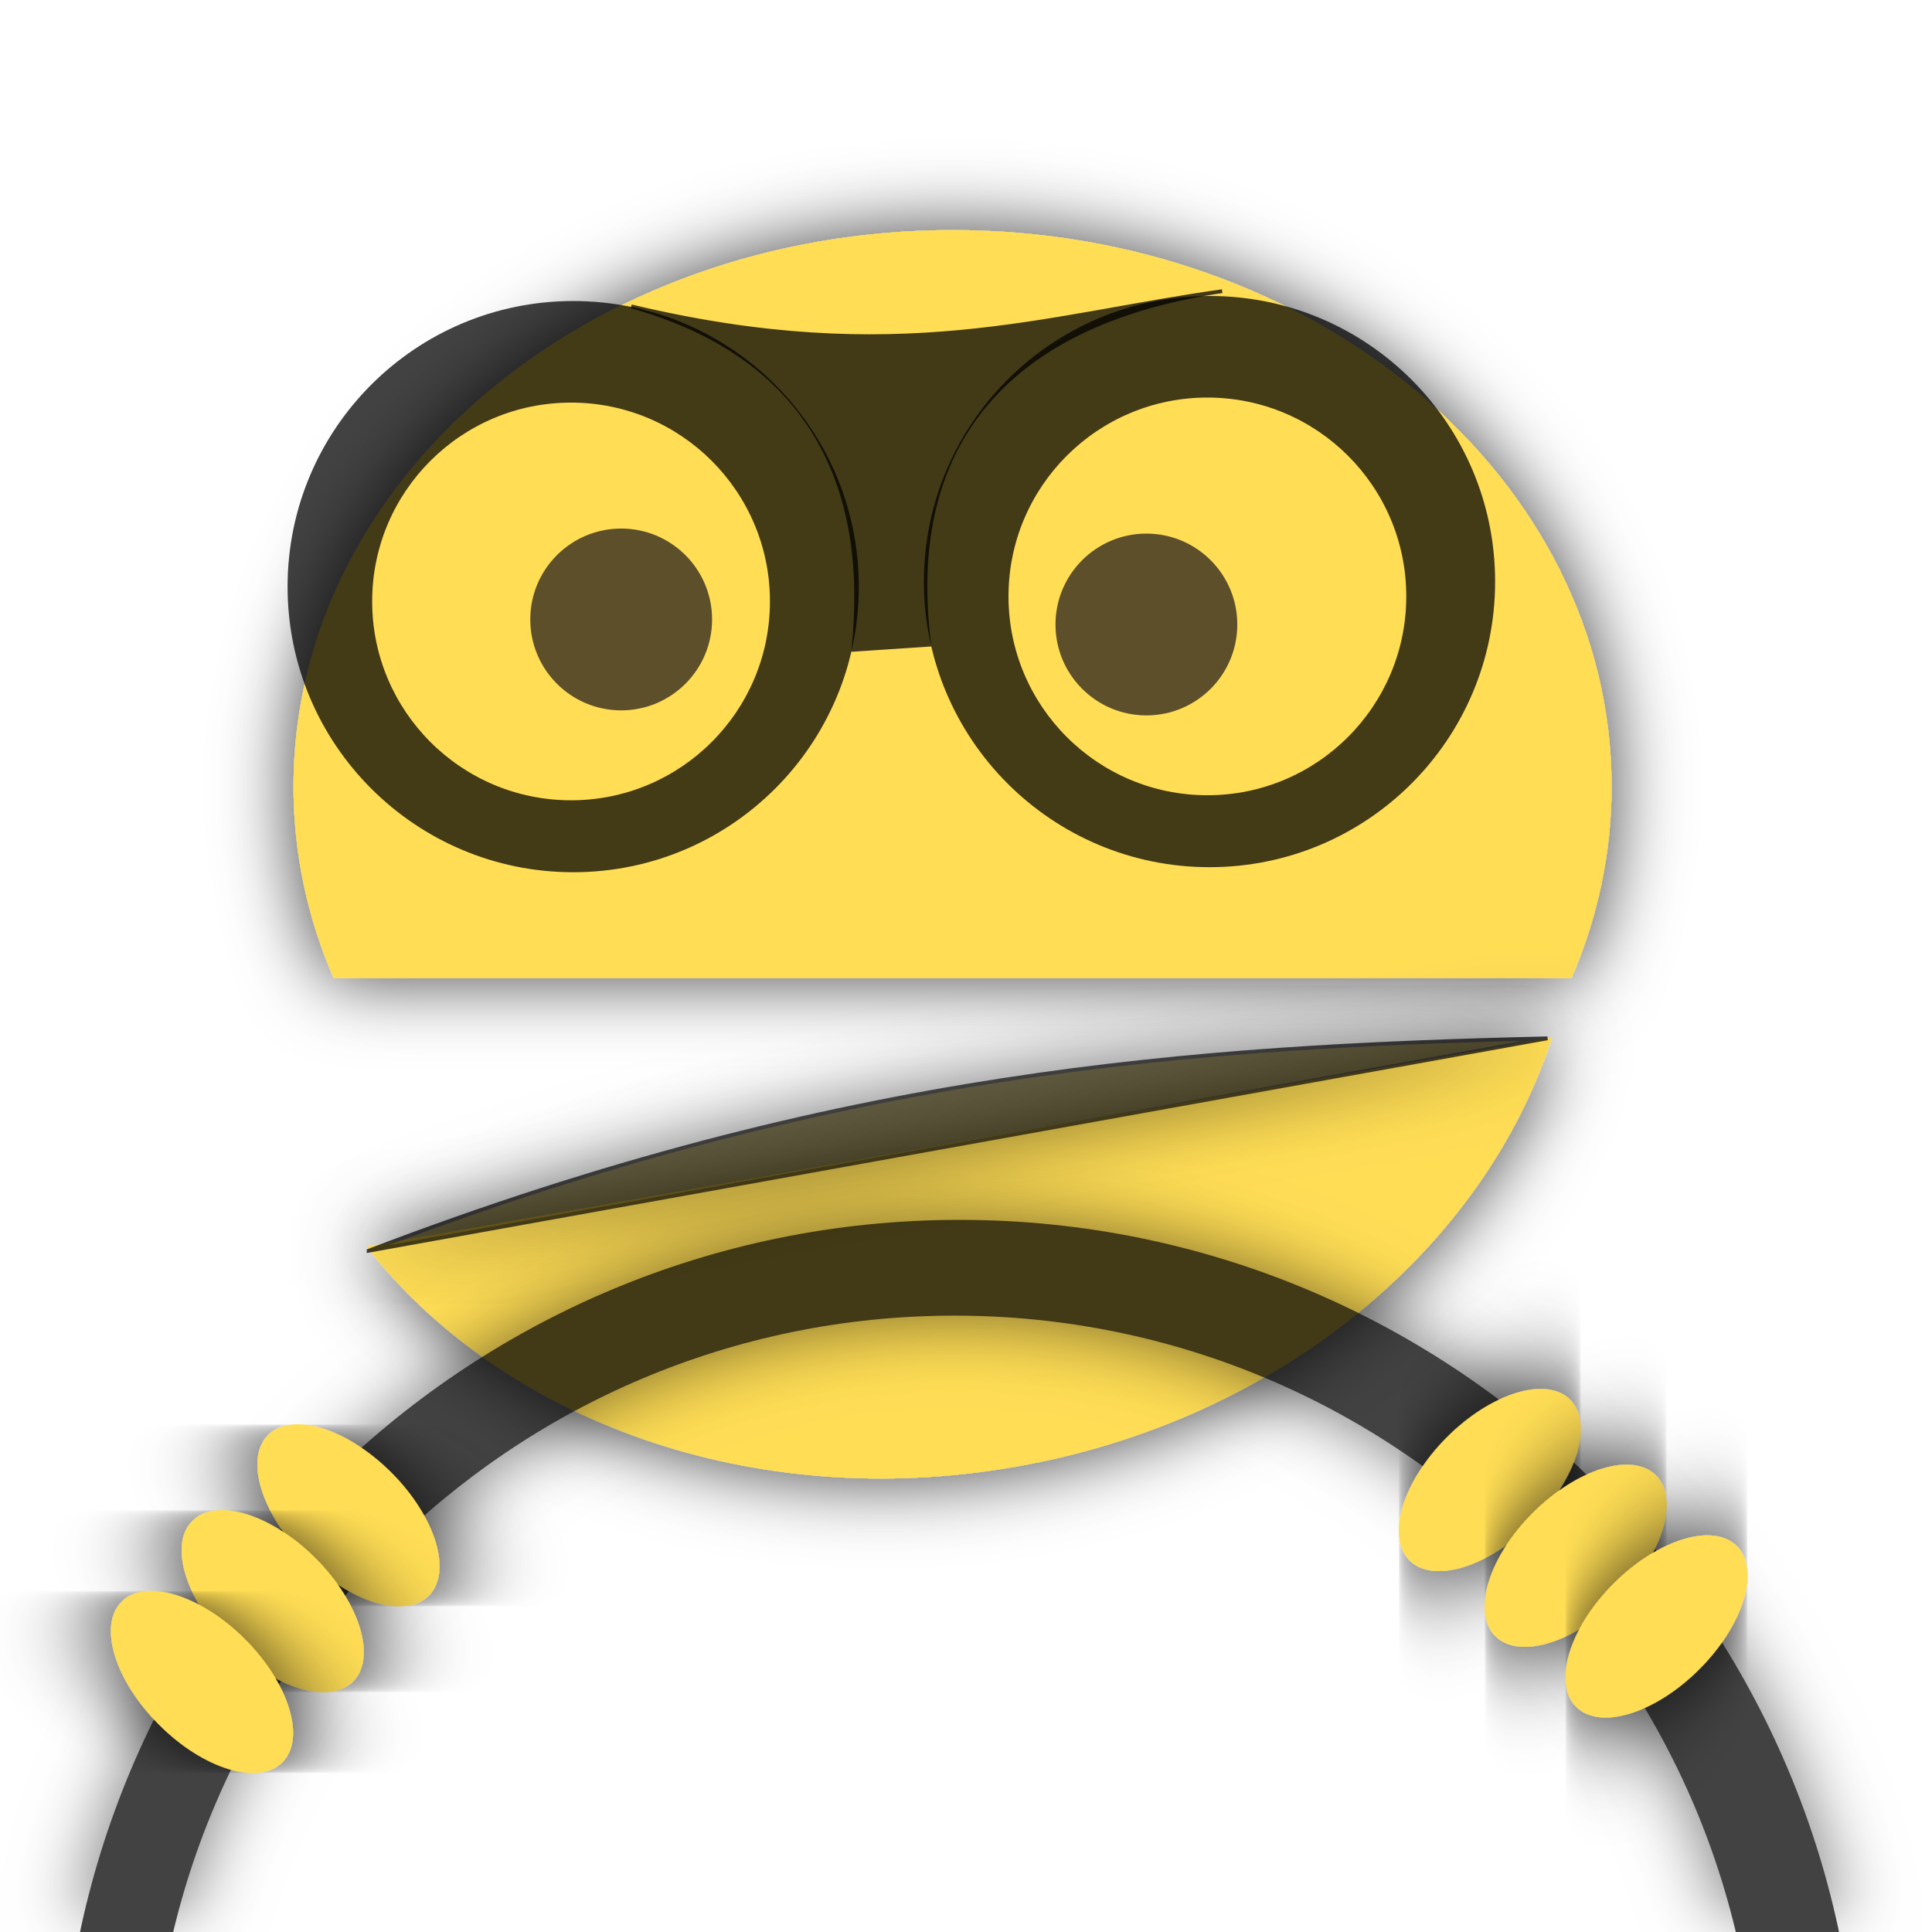
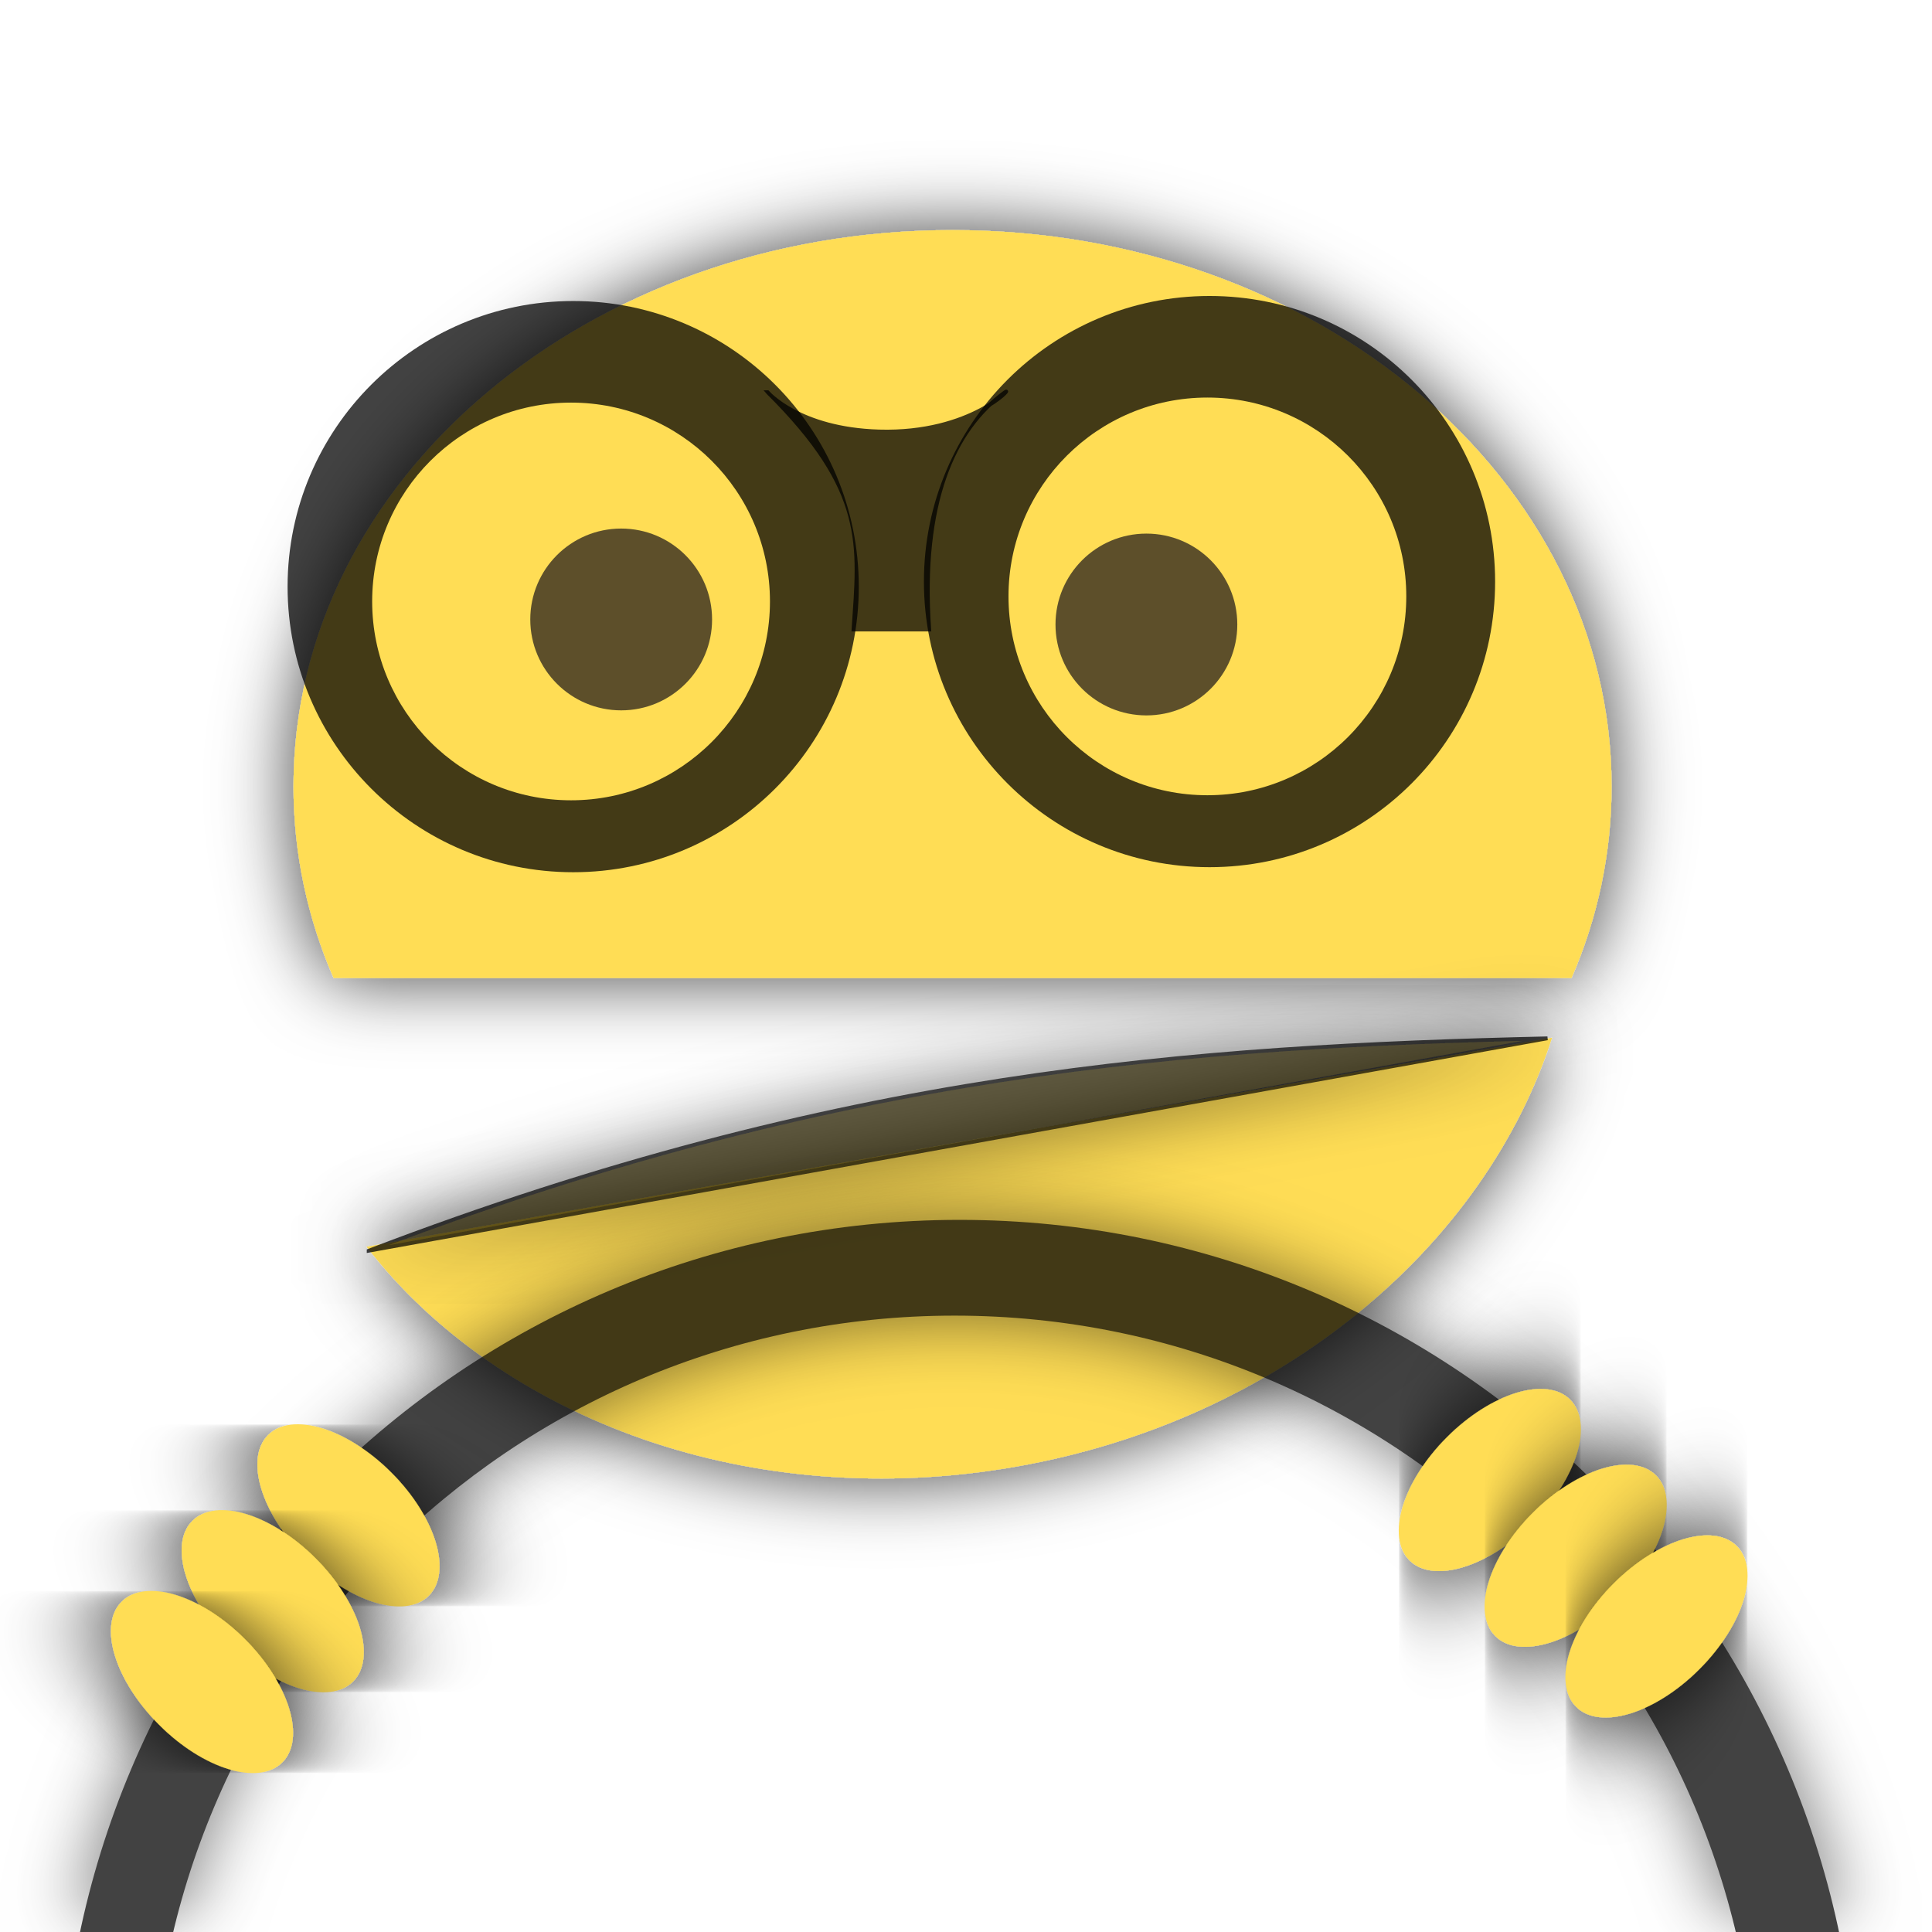
<svg xmlns="http://www.w3.org/2000/svg" xmlns:ns1="http://www.openswatchbook.org/uri/2009/osb" version="1.1" x="0px" y="0px" width="512" height="512" viewBox="0 0 512 512" enable-background="new 0 0 666.24 275.907" xml:space="preserve" id="svg2">
  <defs id="defs30">
    <linearGradient id="linearGradient5337" ns1:paint="solid">
      <stop style="stop-color:#87aade;stop-opacity:1;" offset="0" id="stop5339" />
    </linearGradient>
    <filter id="filter4057" width="1.5" height="1.5" x="-.25" y="-.25">
      <feGaussianBlur id="feGaussianBlur4059" in="SourceAlpha" stdDeviation="20" result="blur" />
      <feColorMatrix id="feColorMatrix4061" result="bluralpha" type="matrix" values="1 0 0 0 0 0 1 0 0 0 0 0 1 0 0 0 0 0 0.75 0 " />
      <feOffset id="feOffset4063" in="bluralpha" dx="0" dy="0" result="offsetBlur" />
      <feMerge id="feMerge4065">
        <feMergeNode id="feMergeNode4067" in="offsetBlur" />
        <feMergeNode id="feMergeNode4069" in="SourceGraphic" />
      </feMerge>
    </filter>
    <filter id="filter4071" width="1.5" height="1.5" x="-.25" y="-.25">
      <feGaussianBlur id="feGaussianBlur4073" in="SourceAlpha" stdDeviation="20" result="blur" />
      <feColorMatrix id="feColorMatrix4075" result="bluralpha" type="matrix" values="1 0 0 0 0 0 1 0 0 0 0 0 1 0 0 0 0 0 0.75 0 " />
      <feOffset id="feOffset4077" in="bluralpha" dx="0" dy="0" result="offsetBlur" />
      <feMerge id="feMerge4079">
        <feMergeNode id="feMergeNode4081" in="offsetBlur" />
        <feMergeNode id="feMergeNode4083" in="SourceGraphic" />
      </feMerge>
    </filter>
    <filter id="filter4085" width="1.5" height="1.5" x="-.25" y="-.25">
      <feGaussianBlur id="feGaussianBlur4087" in="SourceAlpha" stdDeviation="20" result="blur" />
      <feColorMatrix id="feColorMatrix4089" result="bluralpha" type="matrix" values="1 0 0 0 0 0 1 0 0 0 0 0 1 0 0 0 0 0 0.75 0 " />
      <feOffset id="feOffset4091" in="bluralpha" dx="0" dy="0" result="offsetBlur" />
      <feMerge id="feMerge4093">
        <feMergeNode id="feMergeNode4095" in="offsetBlur" />
        <feMergeNode id="feMergeNode4097" in="SourceGraphic" />
      </feMerge>
    </filter>
    <filter id="filter4099" width="1.5" height="1.5" x="-.25" y="-.25">
      <feGaussianBlur id="feGaussianBlur4101" in="SourceAlpha" stdDeviation="20" result="blur" />
      <feColorMatrix id="feColorMatrix4103" result="bluralpha" type="matrix" values="1 0 0 0 0 0 1 0 0 0 0 0 1 0 0 0 0 0 0.75 0 " />
      <feOffset id="feOffset4105" in="bluralpha" dx="0" dy="0" result="offsetBlur" />
      <feMerge id="feMerge4107">
        <feMergeNode id="feMergeNode4109" in="offsetBlur" />
        <feMergeNode id="feMergeNode4111" in="SourceGraphic" />
      </feMerge>
    </filter>
    <filter id="filter4231" width="1.5" height="1.5" x="-.25" y="-.25">
      <feGaussianBlur id="feGaussianBlur4233" in="SourceAlpha" stdDeviation="10" result="blur" />
      <feColorMatrix id="feColorMatrix4235" result="bluralpha" type="matrix" values="1 0 0 0 0 0 1 0 0 0 0 0 1 0 0 0 0 0 0.75 0 " />
      <feOffset id="feOffset4237" in="bluralpha" dx="0" dy="0" result="offsetBlur" />
      <feMerge id="feMerge4239">
        <feMergeNode id="feMergeNode4241" in="offsetBlur" />
        <feMergeNode id="feMergeNode4243" in="SourceGraphic" />
      </feMerge>
    </filter>
    <filter id="filter4245" width="1.5" height="1.5" x="-.25" y="-.25">
      <feGaussianBlur id="feGaussianBlur4247" in="SourceAlpha" stdDeviation="10" result="blur" />
      <feColorMatrix id="feColorMatrix4249" result="bluralpha" type="matrix" values="1 0 0 0 0 0 1 0 0 0 0 0 1 0 0 0 0 0 0.75 0 " />
      <feOffset id="feOffset4251" in="bluralpha" dx="0" dy="0" result="offsetBlur" />
      <feMerge id="feMerge4253">
        <feMergeNode id="feMergeNode4255" in="offsetBlur" />
        <feMergeNode id="feMergeNode4257" in="SourceGraphic" />
      </feMerge>
    </filter>
    <filter id="filter4259" width="1.5" height="1.5" x="-.25" y="-.25">
      <feGaussianBlur id="feGaussianBlur4261" in="SourceAlpha" stdDeviation="10" result="blur" />
      <feColorMatrix id="feColorMatrix4263" result="bluralpha" type="matrix" values="1 0 0 0 0 0 1 0 0 0 0 0 1 0 0 0 0 0 0.75 0 " />
      <feOffset id="feOffset4265" in="bluralpha" dx="0" dy="0" result="offsetBlur" />
      <feMerge id="feMerge4267">
        <feMergeNode id="feMergeNode4269" in="offsetBlur" />
        <feMergeNode id="feMergeNode4271" in="SourceGraphic" />
      </feMerge>
    </filter>
    <filter id="filter4273" width="1.5" height="1.5" x="-.25" y="-.25">
      <feGaussianBlur id="feGaussianBlur4275" in="SourceAlpha" stdDeviation="10" result="blur" />
      <feColorMatrix id="feColorMatrix4277" result="bluralpha" type="matrix" values="1 0 0 0 0 0 1 0 0 0 0 0 1 0 0 0 0 0 0.75 0 " />
      <feOffset id="feOffset4279" in="bluralpha" dx="0" dy="0" result="offsetBlur" />
      <feMerge id="feMerge4281">
        <feMergeNode id="feMergeNode4283" in="offsetBlur" />
        <feMergeNode id="feMergeNode4285" in="SourceGraphic" />
      </feMerge>
    </filter>
    <filter id="filter4036" width="1.5" height="1.5" x="-.25" y="-.25">
      <feGaussianBlur id="feGaussianBlur4038" in="SourceAlpha" stdDeviation="10" result="blur" />
      <feColorMatrix id="feColorMatrix4040" result="bluralpha" type="matrix" values="1 0 0 0 0 0 1 0 0 0 0 0 1 0 0 0 0 0 0.75 0 " />
      <feOffset id="feOffset4042" in="bluralpha" dx="0" dy="0" result="offsetBlur" />
      <feMerge id="feMerge4044">
        <feMergeNode id="feMergeNode4046" in="offsetBlur" />
        <feMergeNode id="feMergeNode4048" in="SourceGraphic" />
      </feMerge>
    </filter>
    <filter id="filter4052" width="1.5" height="1.5" x="-.25" y="-.25">
      <feGaussianBlur id="feGaussianBlur4054" in="SourceAlpha" stdDeviation="10" result="blur" />
      <feColorMatrix id="feColorMatrix4056" result="bluralpha" type="matrix" values="1 0 0 0 0 0 1 0 0 0 0 0 1 0 0 0 0 0 0.75 0 " />
      <feOffset id="feOffset4058" in="bluralpha" dx="0" dy="0" result="offsetBlur" />
      <feMerge id="feMerge4060">
        <feMergeNode id="feMergeNode4062" in="offsetBlur" />
        <feMergeNode id="feMergeNode4064" in="SourceGraphic" />
      </feMerge>
    </filter>
  </defs>
  <g id="g4226" style="filter:url(#filter4259)" transform="translate(-57.54949,-78.82753)">
    <path id="path3009" d="m 309.985,139.804 c -96.457,0 -174.656,66.007 -174.656,147.438 0,17.847 3.744,34.948 10.625,50.781 l 328.062,0 c 6.881,-15.833 10.625,-32.934 10.625,-50.781 0,-81.431 -78.199,-147.438 -174.656,-147.438 z" style="fill:#ffdd55;fill-opacity:1;stroke:#000000;stroke-width:1.006;stroke-opacity:0" />
    <path transform="translate(96.36194,-54.87279)" d="m 149.896,297.862 c 0,13.305 -10.786,24.09 -24.09,24.09 -13.305,0 -24.09,-10.786 -24.09,-24.09 0,-13.305 10.786,-24.09 24.09,-24.09 13.305,0 24.09,10.786 24.09,24.09 z" id="path3827" style="opacity:0.74;fill:#241f1c;fill-opacity:1;stroke:#000000;stroke-width:1;stroke-miterlimit:4;stroke-opacity:0;stroke-dasharray:none" />
    <path style="opacity:0.74;fill:#241f1c;fill-opacity:1;stroke:#000000;stroke-width:1;stroke-miterlimit:4;stroke-opacity:0;stroke-dasharray:none" id="path3829" d="m 149.896,297.862 c 0,13.305 -10.786,24.09 -24.09,24.09 -13.305,0 -24.09,-10.786 -24.09,-24.09 0,-13.305 10.786,-24.09 24.09,-24.09 13.305,0 24.09,10.786 24.09,24.09 z" transform="translate(235.5514,-53.53443)" />
  </g>
  <g id="g4294" transform="translate(-57.54949,-78.82753)">
    <path id="path3868" d="m 154.682,409.228 c 35.782,45.934 102.232,70.601 172.233,58.258 70.001,-12.343 124.038,-58.256 141.951,-113.658 l -314.184,55.399 z" style="fill:#ffdd55;fill-opacity:1;stroke:#000000;stroke-width:1.006;stroke-opacity:0;filter:url(#filter4245)" />
    <path id="path3882" d="M 155.25,410.285 467.642,353.992 c -93.668,2.179 -187.546,8.582 -312.392,56.292 z" style="opacity:0.74;fill:#2b2200;stroke:#000000;stroke-width:1px;stroke-linecap:butt;stroke-linejoin:miter;stroke-opacity:1;filter:url(#filter4245)" />
  </g>
-   <g id="g4089" transform="translate(0,-36)">
-     <path id="path3226" d="m 151.913,115.775 c -41.806,0 -75.7,33.894 -75.7,75.7 0,41.806 33.894,75.674 75.7,75.674 41.806,0 75.674,-33.868 75.674,-75.674 0,-41.806 -33.868,-75.7 -75.674,-75.7 z m -0.576,26.918 c 29.109,0 52.71,23.574 52.71,52.684 0,29.109 -23.601,52.71 -52.71,52.71 -29.109,0 -52.71,-23.601 -52.71,-52.71 0,-29.109 23.601,-52.684 52.71,-52.684 z" style="opacity:0.74;fill:#000000;fill-opacity:0.996;stroke:#000000;stroke-width:0.838;stroke-opacity:0" />
-     <path style="opacity:0.74;fill:#000000;fill-opacity:0.996;stroke:#000000;stroke-width:0.838;stroke-opacity:0" d="m 320.547,114.437 c -41.806,0 -75.7,33.894 -75.7,75.7 0,41.806 33.894,75.674 75.7,75.674 41.806,0 75.674,-33.868 75.674,-75.674 0,-41.806 -33.868,-75.7 -75.674,-75.7 z m -0.576,26.918 c 29.109,0 52.71,23.574 52.71,52.684 0,29.109 -23.601,52.71 -52.71,52.71 -29.109,0 -52.71,-23.601 -52.71,-52.71 0,-29.109 23.601,-52.684 52.71,-52.684 z" id="path3255" />
-     <path transform="translate(0,-1.5e-5)" id="path3257" d="m 167.295,117.184 c 70.383,16.849 109.612,2.543 156.588,-4.015 -48.39,7.069 -85.31,33.336 -77.625,93.685 l -20.075,1.338 c 1.515,-17.307 6.373,-72.784 -58.888,-91.008 z" style="opacity:0.74;fill:#000000;fill-opacity:1;stroke:#000000;stroke-width:1px;stroke-linecap:butt;stroke-linejoin:miter;stroke-opacity:1" />
+   <g id="g4097">
+     <path id="path3226" d="m 151.913,79.775 c -41.806,0 -75.7,33.894 -75.7,75.7 0,41.806 33.894,75.674 75.7,75.674 41.806,0 75.674,-33.868 75.674,-75.674 0,-41.806 -33.868,-75.7 -75.674,-75.7 z m -0.576,26.918 c 29.109,0 52.71,23.574 52.71,52.684 0,29.109 -23.601,52.71 -52.71,52.71 -29.109,0 -52.71,-23.601 -52.71,-52.71 0,-29.109 23.601,-52.684 52.71,-52.684 z" style="opacity:0.74;fill:#000000;fill-opacity:0.996;stroke:#000000;stroke-width:0.838;stroke-opacity:0" />
+     <path style="opacity:0.74;fill:#000000;fill-opacity:0.996;stroke:#000000;stroke-width:0.838;stroke-opacity:0" d="m 320.547,78.437 c -41.806,0 -75.7,33.894 -75.7,75.7 0,41.806 33.894,75.674 75.7,75.674 41.806,0 75.674,-33.868 75.674,-75.674 0,-41.806 -33.868,-75.7 -75.674,-75.7 z m -0.576,26.918 c 29.109,0 52.71,23.574 52.71,52.684 0,29.109 -23.601,52.71 -52.71,52.71 -29.109,0 -52.71,-23.601 -52.71,-52.71 0,-29.109 23.601,-52.684 52.71,-52.684 z" id="path3255" />
+     <path id="path3257" d="m 203.431,103.936 c 0,0 8.302,9.776 29.477,10.407 24.707,0.737 35.889,-12.364 33.426,-10.407 -13.593,9.746 -22.407,29.32 -20.075,62.903 l -20.075,0 c 1.515,-22.66 3.696,-36.648 -22.752,-62.903 z" style="opacity:0.74;fill:#000000;fill-opacity:1;stroke:#000000;stroke-width:1px;stroke-linecap:butt;stroke-linejoin:miter;stroke-opacity:1" />
  </g>
  <path style="opacity:0.74;fill:#000000;fill-opacity:1;stroke:#000000;stroke-width:1;stroke-opacity:0;filter:url(#filter4036)" d="m 254.299,323.278 c -131.57,0 -238.25,106.68 -238.25,238.25 0,131.57 106.68,238.219 238.25,238.219 131.57,0 238.219,-106.649 238.219,-238.219 0,-131.57 -106.649,-238.25 -238.219,-238.25 z m -1.344,25.375 c 117.555,0 212.844,95.32 212.844,212.875 0,117.555 -95.289,212.844 -212.844,212.844 -117.555,0 -212.844,-95.289 -212.844,-212.844 0,-117.555 95.289,-212.875 212.844,-212.875 z" id="path4029" />
  <g id="g4076">
    <path transform="matrix(0.7071068,-0.7071068,0.7071068,0.7071068,101.7559,172.5107)" d="m -152.573,155.327 a 16.06,30.113 0 1 1 -32.121,0 16.06,30.113 0 1 1 32.121,0 z" id="path4050" style="opacity:1;fill:#ffdd55;fill-opacity:1;stroke:#000000;stroke-opacity:0;filter:url(#filter4052)" />
    <path style="opacity:1;fill:#ffdd55;fill-opacity:1;stroke:#000000;stroke-opacity:0;filter:url(#filter4052)" id="path4066" d="m -152.573,155.327 a 16.06,30.113 0 1 1 -32.121,0 16.06,30.113 0 1 1 32.121,0 z" transform="matrix(0.7071068,-0.7071068,0.7071068,0.7071068,81.68051,195.2628)" />
    <path transform="matrix(0.7071068,-0.7071068,0.7071068,0.7071068,62.94346,216.6766)" d="m -152.573,155.327 a 16.06,30.113 0 1 1 -32.121,0 16.06,30.113 0 1 1 32.121,0 z" id="path4068" style="opacity:1;fill:#ffdd55;fill-opacity:1;stroke:#000000;stroke-opacity:0;filter:url(#filter4052)" />
  </g>
  <g id="g4081" transform="matrix(0,-1,1,0,-6.768981,484.5636)">
    <path style="fill:#ffdd55;fill-opacity:1;stroke:#000000;stroke-opacity:0;filter:url(#filter4052)" id="path4083" d="m -152.573,155.327 c 0,16.631 -7.19,30.113 -16.06,30.113 -8.87,0 -16.06,-13.482 -16.06,-30.113 0,-16.631 7.19,-30.113 16.06,-30.113 8.87,0 16.06,13.482 16.06,30.113 z" transform="matrix(0.7071068,-0.7071068,0.7071068,0.7071068,101.7559,172.5107)" />
    <path transform="matrix(0.7071068,-0.7071068,0.7071068,0.7071068,81.68051,195.2628)" d="m -152.573,155.327 c 0,16.631 -7.19,30.113 -16.06,30.113 -8.87,0 -16.06,-13.482 -16.06,-30.113 0,-16.631 7.19,-30.113 16.06,-30.113 8.87,0 16.06,13.482 16.06,30.113 z" id="path4085" style="fill:#ffdd55;fill-opacity:1;stroke:#000000;stroke-opacity:0;filter:url(#filter4052)" />
    <path style="fill:#ffdd55;fill-opacity:1;stroke:#000000;stroke-opacity:0;filter:url(#filter4052)" id="path4087" d="m -152.573,155.327 c 0,16.631 -7.19,30.113 -16.06,30.113 -8.87,0 -16.06,-13.482 -16.06,-30.113 0,-16.631 7.19,-30.113 16.06,-30.113 8.87,0 16.06,13.482 16.06,30.113 z" transform="matrix(0.7071068,-0.7071068,0.7071068,0.7071068,62.94346,216.6766)" />
  </g>
</svg>
